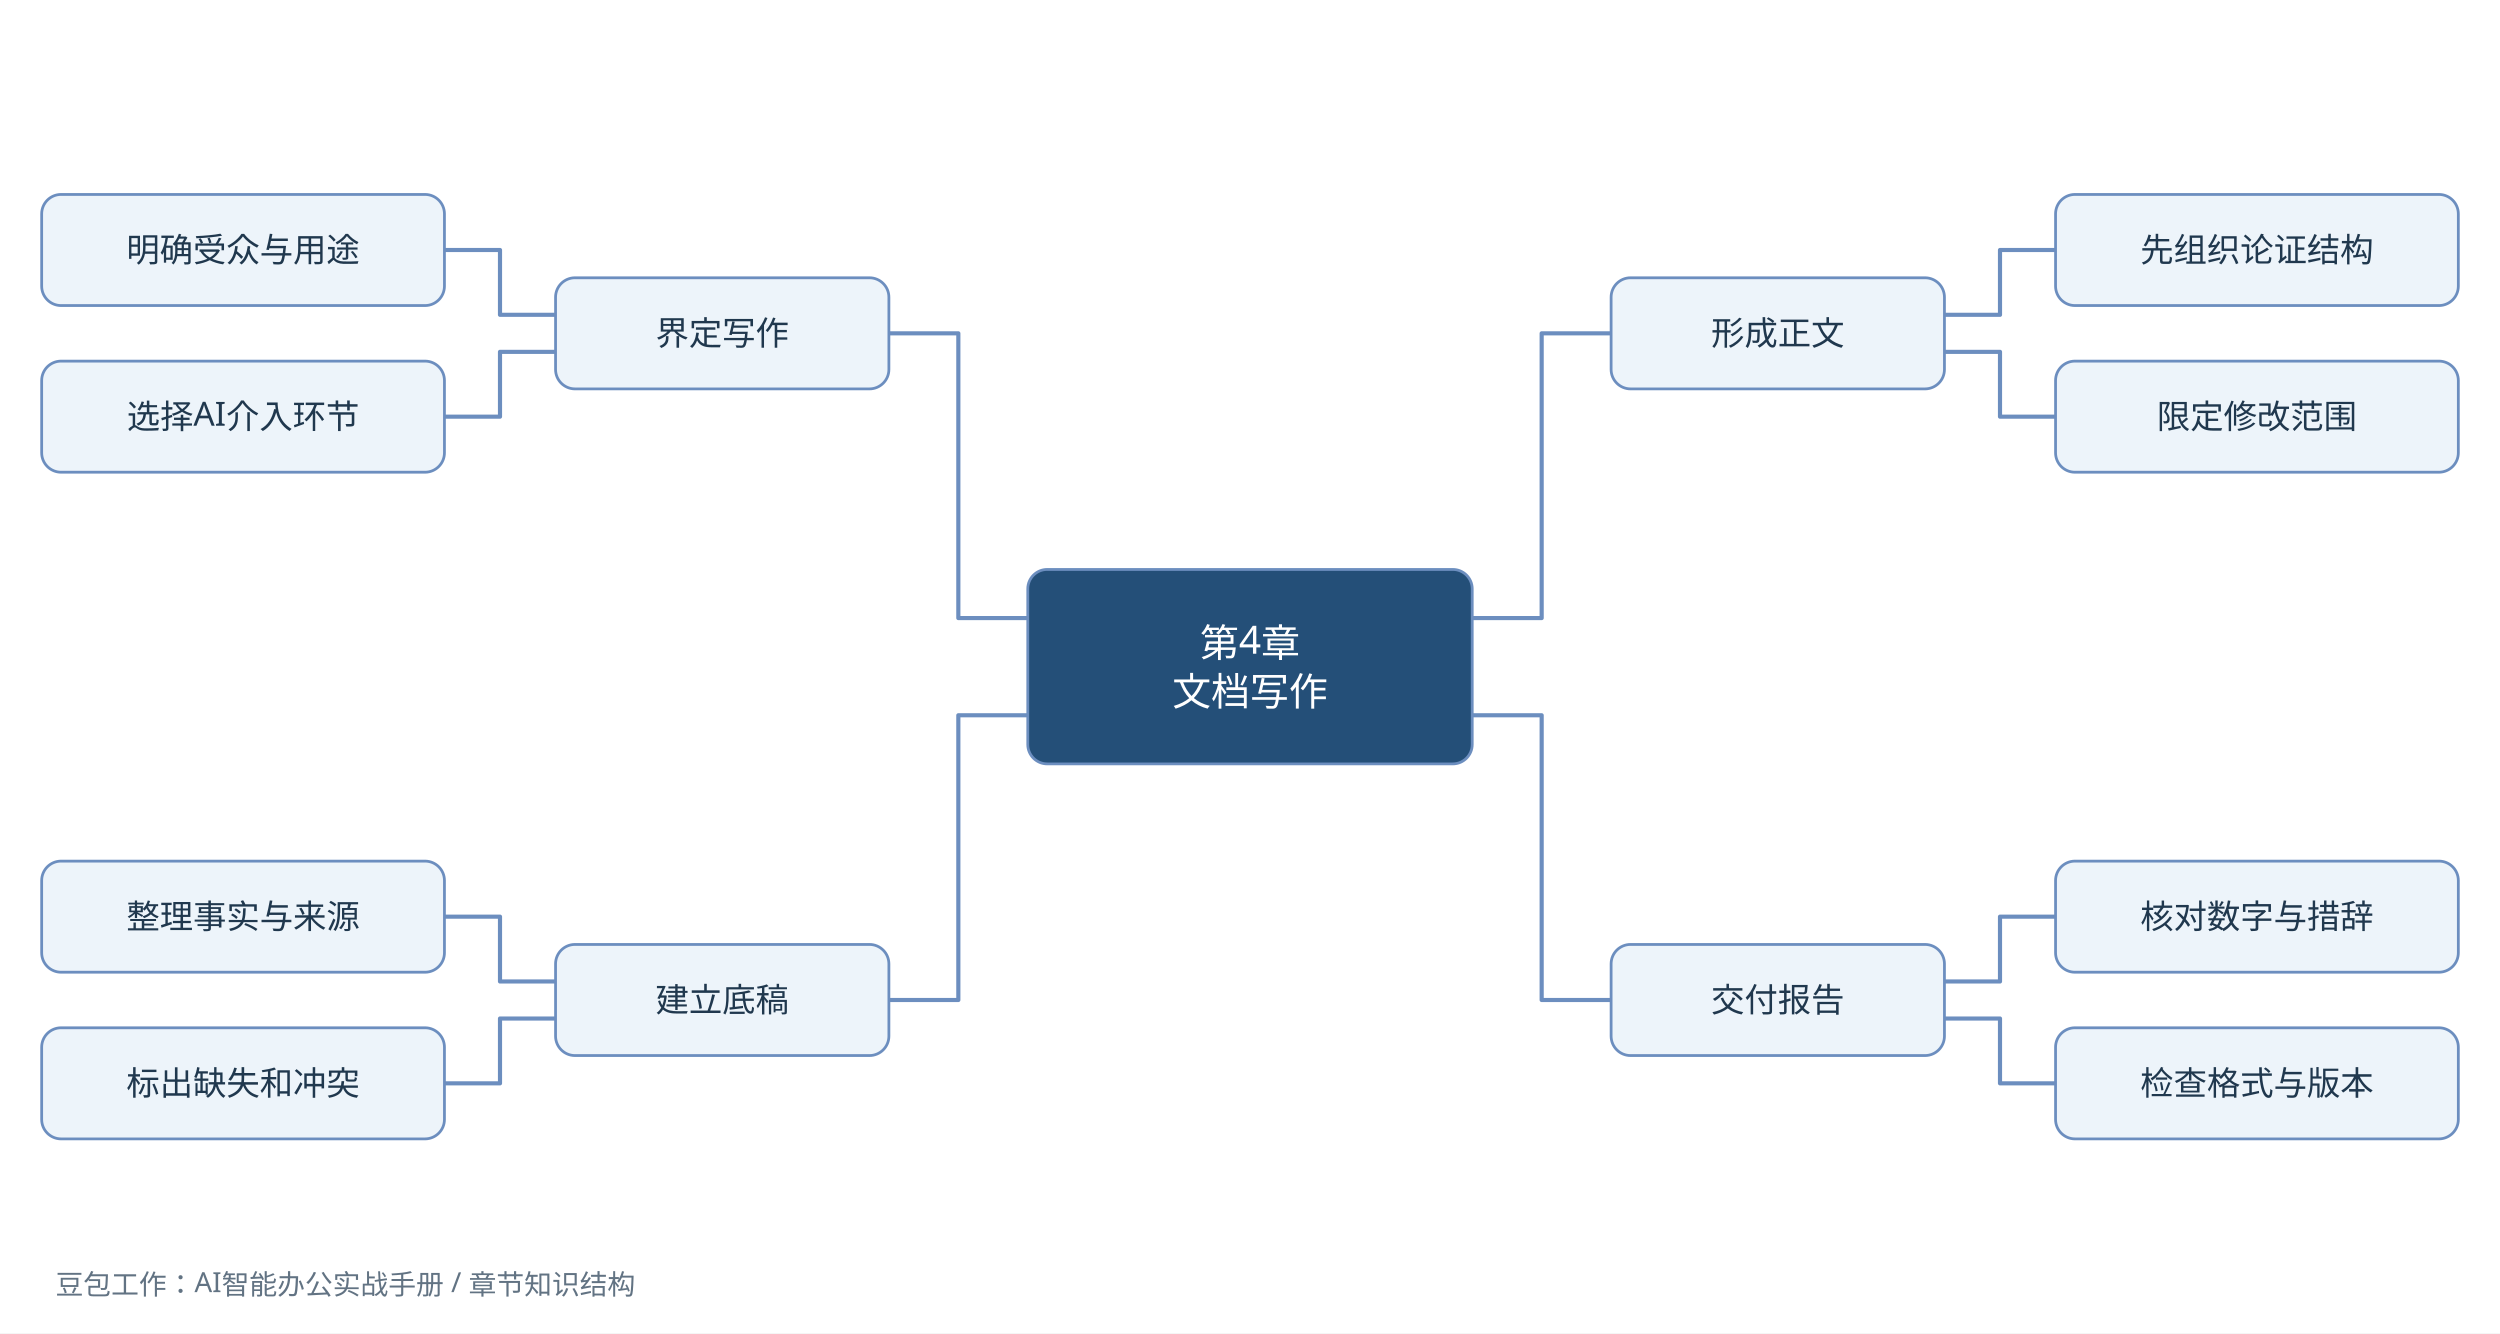
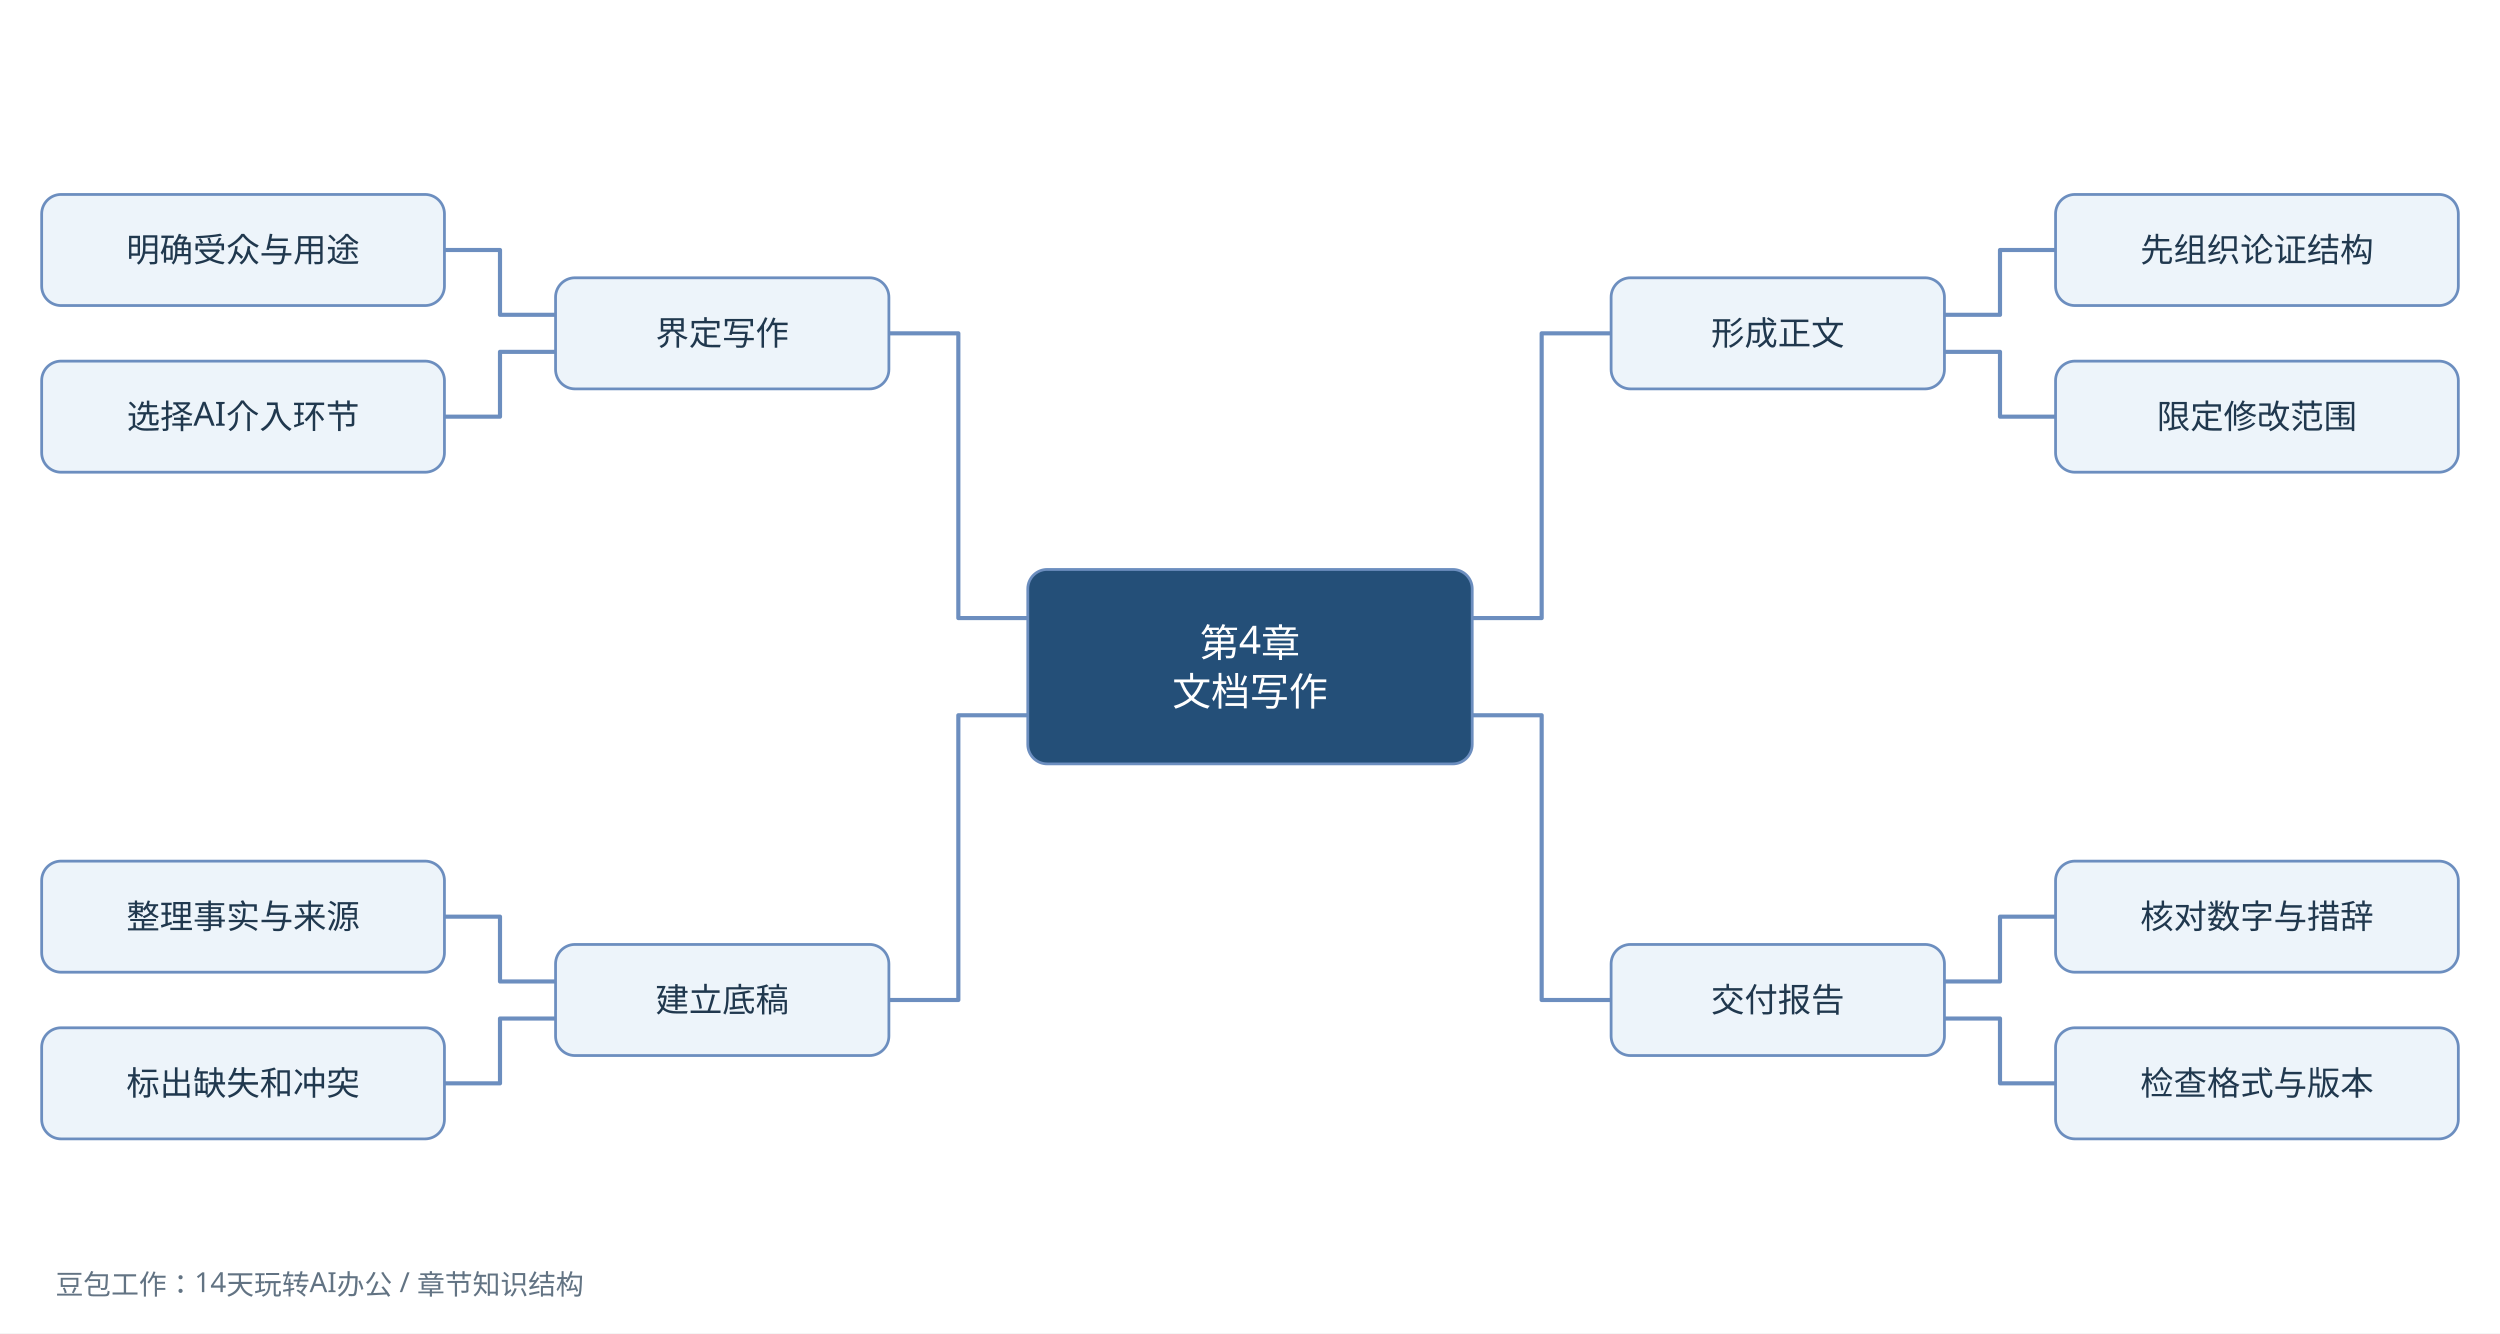
<svg xmlns="http://www.w3.org/2000/svg" width="1800" height="960" viewBox="0 0 1800 960">
  <rect width="100%" height="100%" fill="white" />
  <polyline points="740,445 690,445 690,240 640,240" fill="none" stroke="#6C8EBF" stroke-width="3" stroke-linejoin="round" />
  <polyline points="400,226.667 360,226.667 360,180 320,180" fill="none" stroke="#6C8EBF" stroke-width="3" stroke-linejoin="round" />
  <polyline points="400,253.333 360,253.333 360,300 320,300" fill="none" stroke="#6C8EBF" stroke-width="3" stroke-linejoin="round" />
  <polyline points="740,515 690,515 690,720 640,720" fill="none" stroke="#6C8EBF" stroke-width="3" stroke-linejoin="round" />
  <polyline points="400,706.667 360,706.667 360,660 320,660" fill="none" stroke="#6C8EBF" stroke-width="3" stroke-linejoin="round" />
  <polyline points="400,733.333 360,733.333 360,780 320,780" fill="none" stroke="#6C8EBF" stroke-width="3" stroke-linejoin="round" />
  <polyline points="1060,445 1110,445 1110,240 1160,240" fill="none" stroke="#6C8EBF" stroke-width="3" stroke-linejoin="round" />
  <polyline points="1400,226.667 1440,226.667 1440,180 1480,180" fill="none" stroke="#6C8EBF" stroke-width="3" stroke-linejoin="round" />
  <polyline points="1400,253.333 1440,253.333 1440,300 1480,300" fill="none" stroke="#6C8EBF" stroke-width="3" stroke-linejoin="round" />
  <polyline points="1060,515 1110,515 1110,720 1160,720" fill="none" stroke="#6C8EBF" stroke-width="3" stroke-linejoin="round" />
  <polyline points="1400,706.667 1440,706.667 1440,660 1480,660" fill="none" stroke="#6C8EBF" stroke-width="3" stroke-linejoin="round" />
  <polyline points="1400,733.333 1440,733.333 1440,780 1480,780" fill="none" stroke="#6C8EBF" stroke-width="3" stroke-linejoin="round" />
  <rect x="740" y="410" width="320" height="140" rx="14" fill="#244F78" stroke="#6C8EBF" stroke-width="2" />
  <text x="900" y="473" text-anchor="middle" font-family="Microsoft YaHei, sans-serif" font-size="28" fill="#FFFFFF">第4章</text>
  <text x="900" y="508" text-anchor="middle" font-family="Microsoft YaHei, sans-serif" font-size="28" fill="#FFFFFF">文档写作</text>
  <rect x="400" y="200" width="240" height="80" rx="14" fill="#EDF4FA" stroke="#6C8EBF" stroke-width="2" />
  <text x="520" y="248.5" text-anchor="middle" font-family="Microsoft YaHei, sans-serif" font-size="24" fill="#20384E">界定写作</text>
  <rect x="30" y="140" width="290" height="80" rx="14" fill="#EDF4FA" stroke="#6C8EBF" stroke-width="2" />
  <text x="175" y="188.5" text-anchor="middle" font-family="Microsoft YaHei, sans-serif" font-size="24" fill="#20384E">明确受众与用途</text>
  <rect x="30" y="260" width="290" height="80" rx="14" fill="#EDF4FA" stroke="#6C8EBF" stroke-width="2" />
  <text x="175" y="308.5" text-anchor="middle" font-family="Microsoft YaHei, sans-serif" font-size="24" fill="#20384E">选择AI介入环节</text>
  <rect x="400" y="680" width="240" height="80" rx="14" fill="#EDF4FA" stroke="#6C8EBF" stroke-width="2" />
  <text x="520" y="728.5" text-anchor="middle" font-family="Microsoft YaHei, sans-serif" font-size="24" fill="#20384E">建立底稿</text>
  <rect x="30" y="620" width="290" height="80" rx="14" fill="#EDF4FA" stroke="#6C8EBF" stroke-width="2" />
  <text x="175" y="668.5" text-anchor="middle" font-family="Microsoft YaHei, sans-serif" font-size="24" fill="#20384E">整理事实与来源</text>
  <rect x="30" y="740" width="290" height="80" rx="14" fill="#EDF4FA" stroke="#6C8EBF" stroke-width="2" />
  <text x="175" y="788.5" text-anchor="middle" font-family="Microsoft YaHei, sans-serif" font-size="24" fill="#20384E">标出缺失和冲突</text>
  <rect x="1160" y="200" width="240" height="80" rx="14" fill="#EDF4FA" stroke="#6C8EBF" stroke-width="2" />
  <text x="1280" y="248.5" text-anchor="middle" font-family="Microsoft YaHei, sans-serif" font-size="24" fill="#20384E">形成正文</text>
  <rect x="1480" y="140" width="290" height="80" rx="14" fill="#EDF4FA" stroke="#6C8EBF" stroke-width="2" />
  <text x="1625" y="188.5" text-anchor="middle" font-family="Microsoft YaHei, sans-serif" font-size="24" fill="#20384E">先组织论证结构</text>
  <rect x="1480" y="260" width="290" height="80" rx="14" fill="#EDF4FA" stroke="#6C8EBF" stroke-width="2" />
  <text x="1625" y="308.5" text-anchor="middle" font-family="Microsoft YaHei, sans-serif" font-size="24" fill="#20384E">限定修改范围</text>
  <rect x="1160" y="680" width="240" height="80" rx="14" fill="#EDF4FA" stroke="#6C8EBF" stroke-width="2" />
  <text x="1280" y="728.5" text-anchor="middle" font-family="Microsoft YaHei, sans-serif" font-size="24" fill="#20384E">交付报告</text>
  <rect x="1480" y="620" width="290" height="80" rx="14" fill="#EDF4FA" stroke="#6C8EBF" stroke-width="2" />
  <text x="1625" y="668.5" text-anchor="middle" font-family="Microsoft YaHei, sans-serif" font-size="24" fill="#20384E">核对数字与措辞</text>
  <rect x="1480" y="740" width="290" height="80" rx="14" fill="#EDF4FA" stroke="#6C8EBF" stroke-width="2" />
  <text x="1625" y="788.5" text-anchor="middle" font-family="Microsoft YaHei, sans-serif" font-size="24" fill="#20384E">检查格式与版本</text>
-   <text x="40" y="932" font-family="Microsoft YaHei, sans-serif" font-size="20" fill="#627383">豆包工作：AI智能办公实战手册  /  章节知识结构</text>
+   <text x="40" y="932" font-family="Microsoft YaHei, sans-serif" font-size="20" fill="#627383">豆包工作：14天玩转AI办公  /  章节知识结构</text>
</svg>
